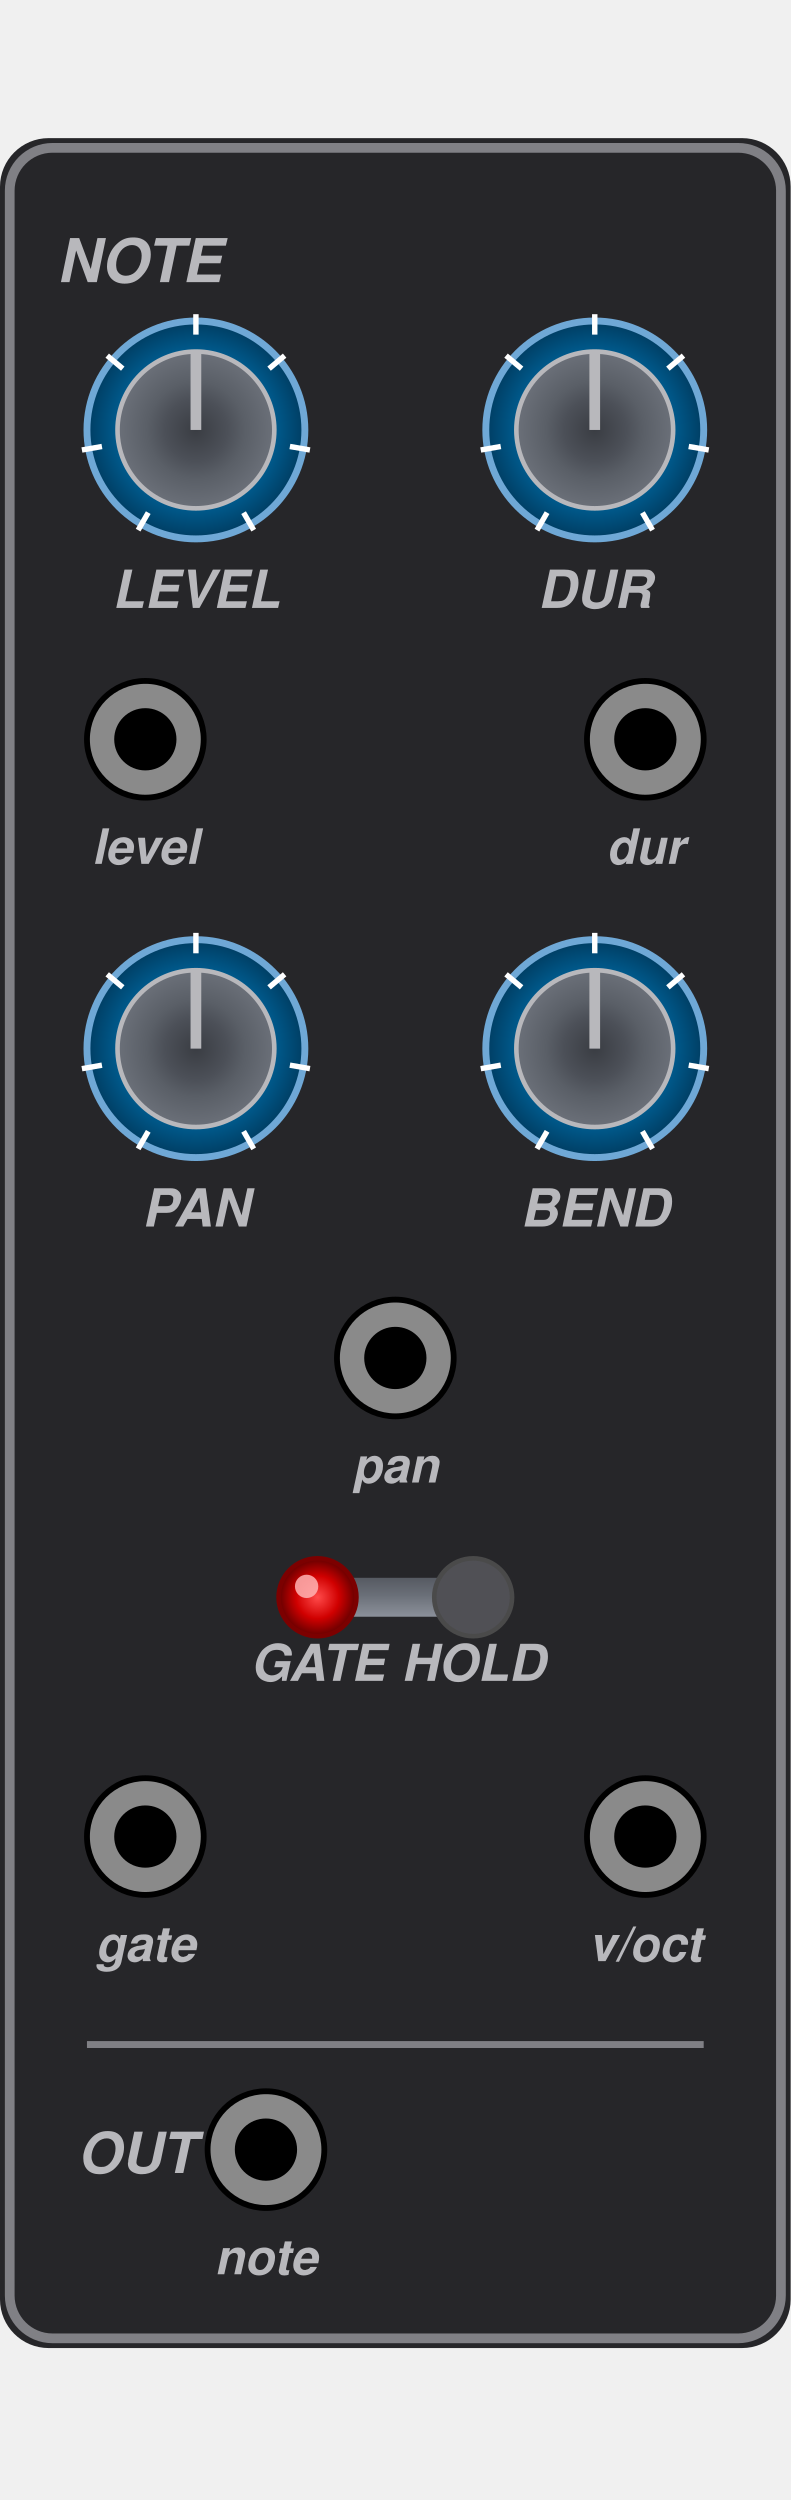
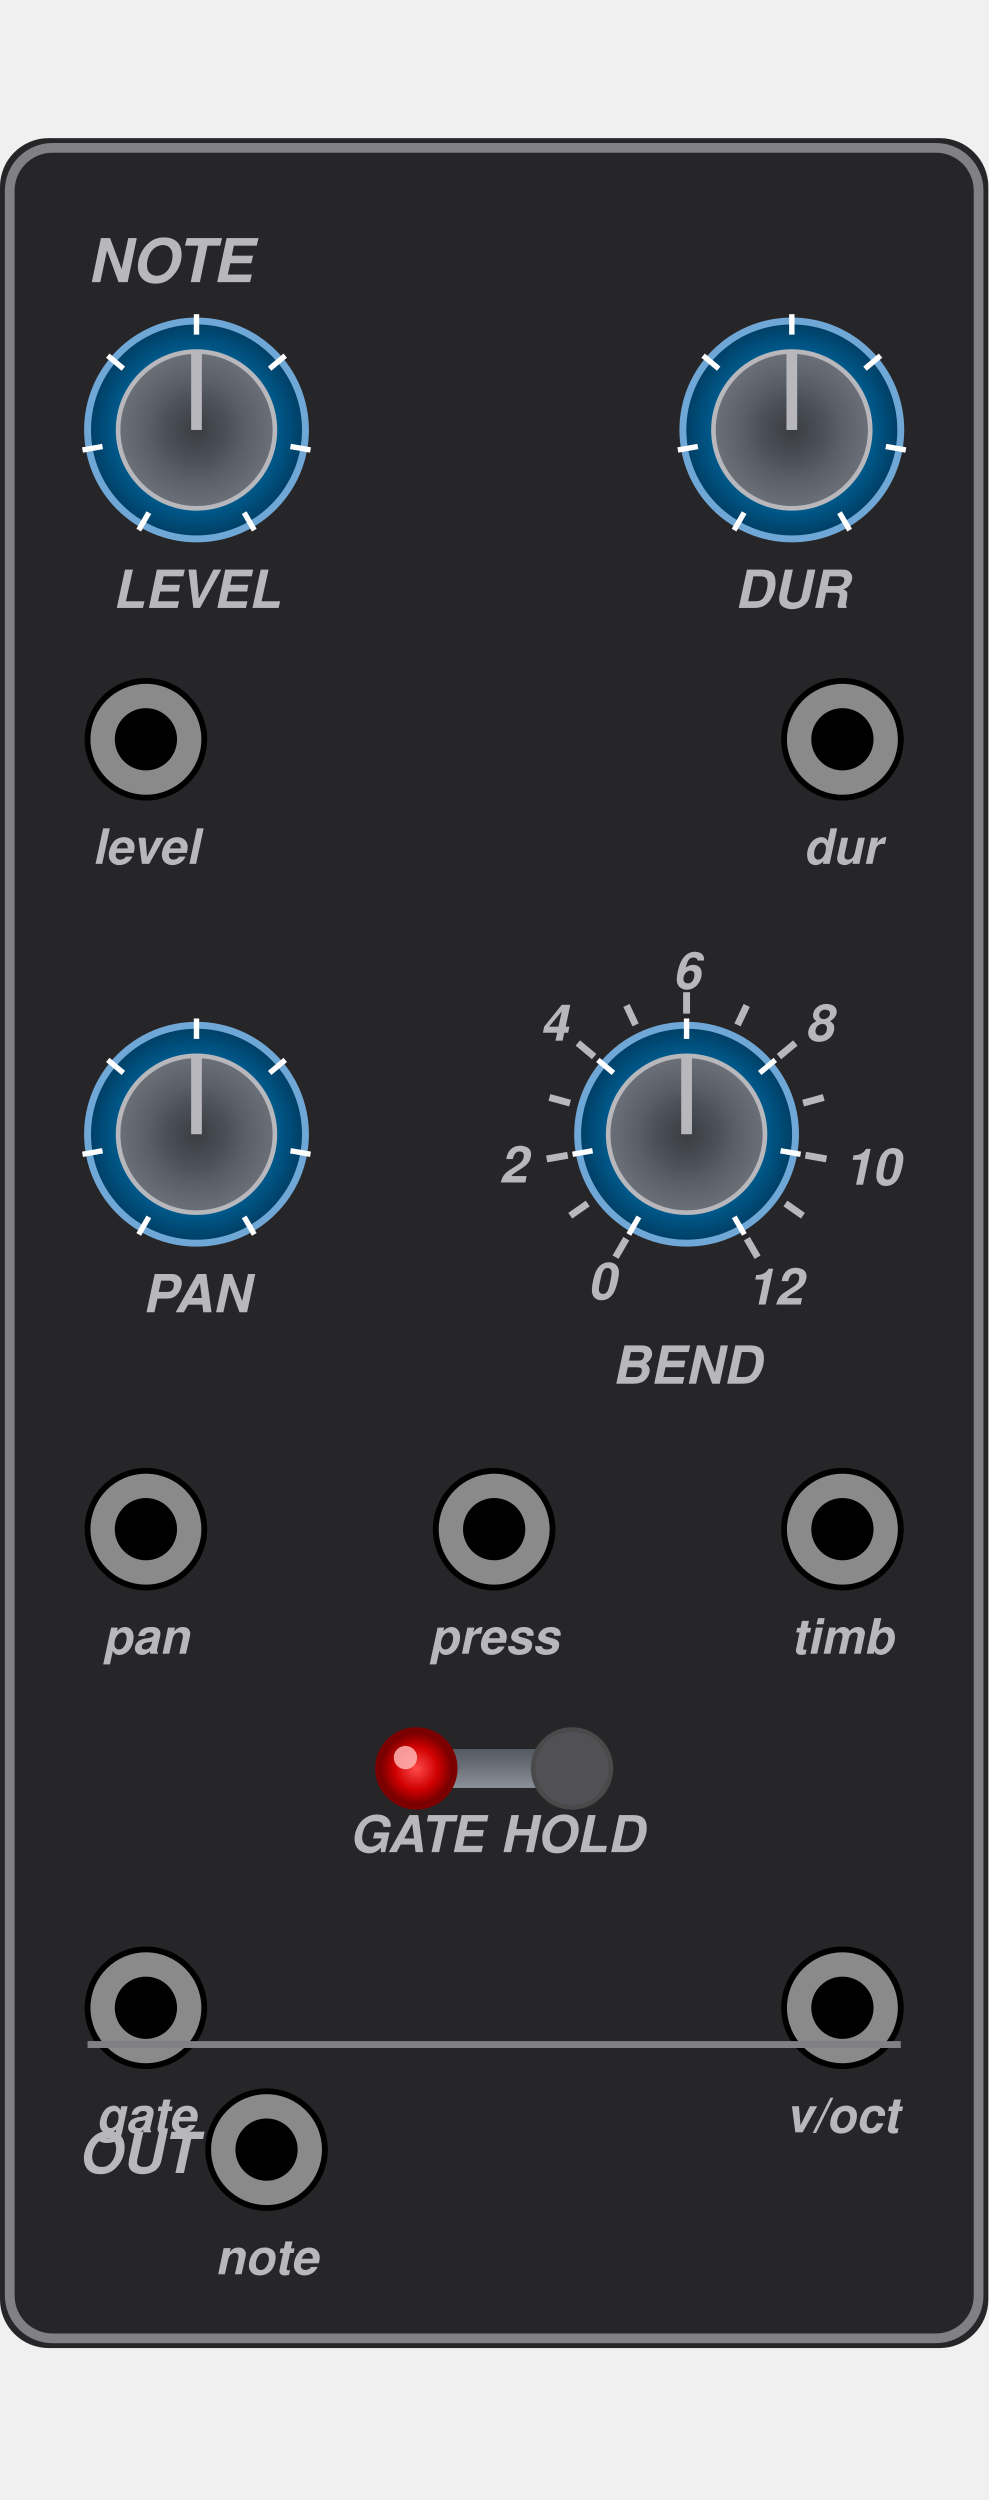
- <svg xmlns="http://www.w3.org/2000/svg" width="40.64mm" height="128.5mm" viewBox="3.9 0 40.64 128.5" font-family="Arial Narrow, Helvetica, Arial, sans-serif">
+ <svg xmlns="http://www.w3.org/2000/svg" width="50.8mm" height="128.5mm" viewBox="3.9 0 50.8 128.5" font-family="Arial Narrow, Helvetica, Arial, sans-serif">
  <defs>
    <linearGradient id="metalStripV" x1="0" y1="0" x2="1" y2="0">
      <stop offset="0" stop-color="#565a62" />
      <stop offset="0.45" stop-color="#6a6f78" />
      <stop offset="0.7" stop-color="#7a7f88" />
      <stop offset="1" stop-color="#8b909a" />
    </linearGradient>
    <linearGradient id="metalStripH" x1="0" y1="0" x2="0" y2="1">
      <stop offset="0" stop-color="#565a62" />
      <stop offset="0.45" stop-color="#6a6f78" />
      <stop offset="0.7" stop-color="#7a7f88" />
      <stop offset="1" stop-color="#8b909a" />
    </linearGradient>
    <radialGradient id="metalDisc">
      <stop offset="0" stop-color="#565a62" />
      <stop offset="0.45" stop-color="#6a6f78" />
      <stop offset="0.7" stop-color="#7a7f88" />
      <stop offset="1" stop-color="#8b909a" />
    </radialGradient>
    <radialGradient id="blueRing">
      <stop offset="0" stop-color="#1688cc" />
      <stop offset="0.55" stop-color="#006da8" />
      <stop offset="1" stop-color="#003d62" />
    </radialGradient>
    <radialGradient id="orangeRing">
      <stop offset="0" stop-color="#f2953a" />
      <stop offset="0.55" stop-color="#d06b00" />
      <stop offset="1" stop-color="#6f3800" />
    </radialGradient>
    <radialGradient id="greenRing">
      <stop offset="0" stop-color="#3ec06a" />
      <stop offset="0.55" stop-color="#149146" />
      <stop offset="1" stop-color="#0a4a24" />
    </radialGradient>
    <radialGradient id="purpleRing">
      <stop offset="0" stop-color="#a07ae0" />
      <stop offset="0.55" stop-color="#7548c0" />
      <stop offset="1" stop-color="#3d2268" />
    </radialGradient>
    <radialGradient id="blueDial">
      <stop offset="0" stop-color="#1d79b7" />
      <stop offset="0.6" stop-color="#00639a" />
      <stop offset="1" stop-color="#00456e" />
    </radialGradient>
    <radialGradient id="knobCap">
      <stop offset="0" stop-color="#3a3d43" />
      <stop offset="0.4" stop-color="#4c5058" />
      <stop offset="0.62" stop-color="#5a5f67" />
      <stop offset="1" stop-color="#6b7079" />
    </radialGradient>
    <radialGradient id="redLed">
      <stop offset="0" stop-color="#ff4a4a" />
      <stop offset="0.55" stop-color="#d00000" />
      <stop offset="1" stop-color="#650000" />
    </radialGradient>
    <radialGradient id="greenLed">
      <stop offset="0" stop-color="#5cf07a" />
      <stop offset="0.55" stop-color="#12a531" />
      <stop offset="1" stop-color="#054d15" />
    </radialGradient>
    <radialGradient id="orangeLed">
      <stop offset="0" stop-color="#ffbf5c" />
      <stop offset="0.55" stop-color="#ef7d00" />
      <stop offset="1" stop-color="#7a3a00" />
    </radialGradient>
  </defs>
  <g transform="translate(3.9 7.0994)">
-     <rect x="0" y="0" width="40.64" height="113.591" rx="2.5" fill="#262629" />
-     <rect x="0.5" y="0.5" width="39.64" height="112.591" rx="2.2" fill="none" stroke="#808085" stroke-width="0.5" />
-     <text x="7.158" y="7.4" font-size="3.106" font-weight="700" font-style="italic" fill="#b8b8bc" text-anchor="middle" font-family="Arial Narrow, Helvetica, Arial, sans-serif">NOTE</text>
-     <g data-wcoast-param="level" data-wcoast-cx="10.07" data-wcoast-cy="15" data-wcoast-angle-min="-150" data-wcoast-angle-max="150">
-       <circle cx="10.07" cy="15" r="5.6" fill="url(#blueRing)" stroke="#6fa8d6" stroke-width="0.355" />
-       <circle cx="10.07" cy="15" r="4.03" fill="url(#knobCap)" stroke="#b8b8bc" stroke-width="0.237" />
-       <g data-wcoast-role="indicator">
-         <line x1="7.62" y1="19.25" x2="7.10" y2="20.15" stroke="#ffffff" stroke-width="0.278" />
-         <line x1="5.24" y1="15.85" x2="4.21" y2="16.03" stroke="#ffffff" stroke-width="0.278" />
-         <line x1="6.31" y1="11.85" x2="5.51" y2="11.18" stroke="#ffffff" stroke-width="0.278" />
-         <line x1="10.07" y1="10.10" x2="10.07" y2="9.05" stroke="#ffffff" stroke-width="0.278" />
-         <line x1="13.83" y1="11.85" x2="14.63" y2="11.18" stroke="#ffffff" stroke-width="0.278" />
-         <line x1="14.90" y1="15.85" x2="15.93" y2="16.03" stroke="#ffffff" stroke-width="0.278" />
-         <line x1="12.52" y1="19.25" x2="13.04" y2="20.15" stroke="#ffffff" stroke-width="0.278" />
-         <line x1="10.07" y1="15" x2="10.07" y2="10.97" stroke="#b8b8bc" stroke-width="0.55" />
-       </g>
-     </g>
-     <text x="10.07" y="24.148" font-size="2.706" font-weight="700" font-style="italic" fill="#b8b8bc" text-anchor="middle" font-family="Arial Narrow, Helvetica, Arial, sans-serif">LEVEL</text>
-     <g data-wcoast-param="duration" data-wcoast-cx="30.57" data-wcoast-cy="15" data-wcoast-angle-min="-150" data-wcoast-angle-max="150">
-       <circle cx="30.57" cy="15" r="5.6" fill="url(#blueRing)" stroke="#6fa8d6" stroke-width="0.355" />
-       <circle cx="30.57" cy="15" r="4.03" fill="url(#knobCap)" stroke="#b8b8bc" stroke-width="0.237" />
-       <g data-wcoast-role="indicator">
-         <line x1="28.12" y1="19.25" x2="27.60" y2="20.15" stroke="#ffffff" stroke-width="0.278" />
-         <line x1="25.74" y1="15.85" x2="24.71" y2="16.03" stroke="#ffffff" stroke-width="0.278" />
-         <line x1="26.81" y1="11.85" x2="26.01" y2="11.18" stroke="#ffffff" stroke-width="0.278" />
-         <line x1="30.57" y1="10.10" x2="30.57" y2="9.05" stroke="#ffffff" stroke-width="0.278" />
-         <line x1="34.33" y1="11.85" x2="35.13" y2="11.18" stroke="#ffffff" stroke-width="0.278" />
-         <line x1="35.40" y1="15.85" x2="36.43" y2="16.03" stroke="#ffffff" stroke-width="0.278" />
-         <line x1="33.02" y1="19.25" x2="33.54" y2="20.15" stroke="#ffffff" stroke-width="0.278" />
-         <line x1="30.57" y1="15" x2="30.57" y2="10.97" stroke="#b8b8bc" stroke-width="0.55" />
-       </g>
-     </g>
-     <text x="30.57" y="24.148" font-size="2.706" font-weight="700" font-style="italic" fill="#b8b8bc" text-anchor="middle" font-family="Arial Narrow, Helvetica, Arial, sans-serif">DUR</text>
-     <g data-wcoast-port="levelIn" data-wcoast-cx="7.47" data-wcoast-cy="30.9">
-       <circle cx="7.47" cy="30.9" r="3" fill="#8a8a8a" stroke="#000000" stroke-width="0.3" />
-       <circle cx="7.47" cy="30.9" r="1.6" fill="#000000" />
-     </g>
-     <text x="7.47" y="37.304" font-size="2.506" font-weight="700" font-style="italic" fill="#b8b8bc" text-anchor="middle" font-family="Arial Narrow, Helvetica, Arial, sans-serif">level</text>
-     <g data-wcoast-port="durIn" data-wcoast-cx="33.17" data-wcoast-cy="30.9">
-       <circle cx="33.17" cy="30.9" r="3" fill="#8a8a8a" stroke="#000000" stroke-width="0.3" />
-       <circle cx="33.17" cy="30.9" r="1.6" fill="#000000" />
-     </g>
-     <text x="33.17" y="37.304" font-size="2.506" font-weight="700" font-style="italic" fill="#b8b8bc" text-anchor="middle" font-family="Arial Narrow, Helvetica, Arial, sans-serif">dur</text>
-     <g data-wcoast-param="pan" data-wcoast-cx="10.07" data-wcoast-cy="46.8" data-wcoast-angle-min="-150" data-wcoast-angle-max="150">
-       <circle cx="10.07" cy="46.8" r="5.6" fill="url(#blueRing)" stroke="#6fa8d6" stroke-width="0.355" />
-       <circle cx="10.07" cy="46.8" r="4.03" fill="url(#knobCap)" stroke="#b8b8bc" stroke-width="0.237" />
-       <g data-wcoast-role="indicator">
-         <line x1="7.62" y1="51.05" x2="7.10" y2="51.95" stroke="#ffffff" stroke-width="0.278" />
-         <line x1="5.24" y1="47.65" x2="4.21" y2="47.83" stroke="#ffffff" stroke-width="0.278" />
-         <line x1="6.31" y1="43.65" x2="5.51" y2="42.98" stroke="#ffffff" stroke-width="0.278" />
-         <line x1="10.07" y1="41.90" x2="10.07" y2="40.85" stroke="#ffffff" stroke-width="0.278" />
-         <line x1="13.83" y1="43.65" x2="14.63" y2="42.98" stroke="#ffffff" stroke-width="0.278" />
-         <line x1="14.90" y1="47.65" x2="15.93" y2="47.83" stroke="#ffffff" stroke-width="0.278" />
-         <line x1="12.52" y1="51.05" x2="13.04" y2="51.95" stroke="#ffffff" stroke-width="0.278" />
-         <line x1="10.07" y1="46.8" x2="10.07" y2="42.77" stroke="#b8b8bc" stroke-width="0.55" />
-       </g>
-     </g>
-     <text x="10.07" y="55.948" font-size="2.706" font-weight="700" font-style="italic" fill="#b8b8bc" text-anchor="middle" font-family="Arial Narrow, Helvetica, Arial, sans-serif">PAN</text>
-     <g data-wcoast-param="bendRange" data-wcoast-cx="30.57" data-wcoast-cy="46.8" data-wcoast-angle-min="-150" data-wcoast-angle-max="150">
-       <circle cx="30.57" cy="46.8" r="5.6" fill="url(#blueRing)" stroke="#6fa8d6" stroke-width="0.355" />
-       <circle cx="30.57" cy="46.8" r="4.03" fill="url(#knobCap)" stroke="#b8b8bc" stroke-width="0.237" />
-       <g data-wcoast-role="indicator">
-         <line x1="28.12" y1="51.05" x2="27.60" y2="51.95" stroke="#ffffff" stroke-width="0.278" />
-         <line x1="25.74" y1="47.65" x2="24.71" y2="47.83" stroke="#ffffff" stroke-width="0.278" />
-         <line x1="26.81" y1="43.65" x2="26.01" y2="42.98" stroke="#ffffff" stroke-width="0.278" />
-         <line x1="30.57" y1="41.90" x2="30.57" y2="40.85" stroke="#ffffff" stroke-width="0.278" />
-         <line x1="34.33" y1="43.65" x2="35.13" y2="42.98" stroke="#ffffff" stroke-width="0.278" />
-         <line x1="35.40" y1="47.65" x2="36.43" y2="47.83" stroke="#ffffff" stroke-width="0.278" />
-         <line x1="33.02" y1="51.05" x2="33.54" y2="51.95" stroke="#ffffff" stroke-width="0.278" />
-         <line x1="30.57" y1="46.8" x2="30.57" y2="42.77" stroke="#b8b8bc" stroke-width="0.55" />
-       </g>
-     </g>
-     <text x="30.57" y="55.948" font-size="2.706" font-weight="700" font-style="italic" fill="#b8b8bc" text-anchor="middle" font-family="Arial Narrow, Helvetica, Arial, sans-serif">BEND</text>
-     <g data-wcoast-port="panIn" data-wcoast-cx="20.32" data-wcoast-cy="62.7">
-       <circle cx="20.32" cy="62.7" r="3" fill="#8a8a8a" stroke="#000000" stroke-width="0.3" />
-       <circle cx="20.32" cy="62.7" r="1.6" fill="#000000" />
-     </g>
-     <text x="20.32" y="69.104" font-size="2.506" font-weight="700" font-style="italic" fill="#b8b8bc" text-anchor="middle" font-family="Arial Narrow, Helvetica, Arial, sans-serif">pan</text>
+     <rect x="0" y="0" width="50.8" height="113.591" rx="2.5" fill="#262629" />
+     <rect x="0.5" y="0.5" width="49.8" height="112.591" rx="2.2" fill="none" stroke="#808085" stroke-width="0.5" />
+     <text x="4.5" y="7.4" font-size="3.106" font-weight="700" font-style="italic" fill="#b8b8bc" text-anchor="start" font-family="Arial Narrow, Helvetica, Arial, sans-serif">NOTE</text>
+     <g data-wcoast-param="level" data-wcoast-cx="10.1" data-wcoast-cy="15" data-wcoast-angle-min="-150" data-wcoast-angle-max="150">
+       <circle cx="10.1" cy="15" r="5.6" fill="url(#blueRing)" stroke="#6fa8d6" stroke-width="0.355" />
+       <circle cx="10.1" cy="15" r="4.03" fill="url(#knobCap)" stroke="#b8b8bc" stroke-width="0.237" />
+       <g data-wcoast-role="indicator">
+         <line x1="7.65" y1="19.25" x2="7.13" y2="20.15" stroke="#ffffff" stroke-width="0.278" />
+         <line x1="5.27" y1="15.85" x2="4.24" y2="16.03" stroke="#ffffff" stroke-width="0.278" />
+         <line x1="6.34" y1="11.85" x2="5.54" y2="11.18" stroke="#ffffff" stroke-width="0.278" />
+         <line x1="10.10" y1="10.10" x2="10.10" y2="9.05" stroke="#ffffff" stroke-width="0.278" />
+         <line x1="13.86" y1="11.85" x2="14.66" y2="11.18" stroke="#ffffff" stroke-width="0.278" />
+         <line x1="14.93" y1="15.85" x2="15.96" y2="16.03" stroke="#ffffff" stroke-width="0.278" />
+         <line x1="12.55" y1="19.25" x2="13.07" y2="20.15" stroke="#ffffff" stroke-width="0.278" />
+         <line x1="10.1" y1="15" x2="10.1" y2="10.97" stroke="#b8b8bc" stroke-width="0.55" />
+       </g>
+     </g>
+     <text x="10.1" y="24.148" font-size="2.706" font-weight="700" font-style="italic" fill="#b8b8bc" text-anchor="middle" font-family="Arial Narrow, Helvetica, Arial, sans-serif">LEVEL</text>
+     <g data-wcoast-param="duration" data-wcoast-cx="40.7" data-wcoast-cy="15" data-wcoast-angle-min="-150" data-wcoast-angle-max="150">
+       <circle cx="40.7" cy="15" r="5.6" fill="url(#blueRing)" stroke="#6fa8d6" stroke-width="0.355" />
+       <circle cx="40.7" cy="15" r="4.03" fill="url(#knobCap)" stroke="#b8b8bc" stroke-width="0.237" />
+       <g data-wcoast-role="indicator">
+         <line x1="38.25" y1="19.25" x2="37.73" y2="20.15" stroke="#ffffff" stroke-width="0.278" />
+         <line x1="35.87" y1="15.85" x2="34.84" y2="16.03" stroke="#ffffff" stroke-width="0.278" />
+         <line x1="36.94" y1="11.85" x2="36.14" y2="11.18" stroke="#ffffff" stroke-width="0.278" />
+         <line x1="40.70" y1="10.10" x2="40.70" y2="9.05" stroke="#ffffff" stroke-width="0.278" />
+         <line x1="44.46" y1="11.85" x2="45.26" y2="11.18" stroke="#ffffff" stroke-width="0.278" />
+         <line x1="45.53" y1="15.85" x2="46.56" y2="16.03" stroke="#ffffff" stroke-width="0.278" />
+         <line x1="43.15" y1="19.25" x2="43.67" y2="20.15" stroke="#ffffff" stroke-width="0.278" />
+         <line x1="40.7" y1="15" x2="40.7" y2="10.97" stroke="#b8b8bc" stroke-width="0.55" />
+       </g>
+     </g>
+     <text x="40.7" y="24.148" font-size="2.706" font-weight="700" font-style="italic" fill="#b8b8bc" text-anchor="middle" font-family="Arial Narrow, Helvetica, Arial, sans-serif">DUR</text>
+     <g data-wcoast-port="levelIn" data-wcoast-cx="7.5" data-wcoast-cy="30.9">
+       <circle cx="7.5" cy="30.9" r="3" fill="#8a8a8a" stroke="#000000" stroke-width="0.3" />
+       <circle cx="7.5" cy="30.9" r="1.6" fill="#000000" />
+     </g>
+     <text x="7.5" y="37.304" font-size="2.506" font-weight="700" font-style="italic" fill="#b8b8bc" text-anchor="middle" font-family="Arial Narrow, Helvetica, Arial, sans-serif">level</text>
+     <g data-wcoast-port="durIn" data-wcoast-cx="43.3" data-wcoast-cy="30.9">
+       <circle cx="43.3" cy="30.9" r="3" fill="#8a8a8a" stroke="#000000" stroke-width="0.3" />
+       <circle cx="43.3" cy="30.9" r="1.6" fill="#000000" />
+     </g>
+     <text x="43.3" y="37.304" font-size="2.506" font-weight="700" font-style="italic" fill="#b8b8bc" text-anchor="middle" font-family="Arial Narrow, Helvetica, Arial, sans-serif">dur</text>
+     <g data-wcoast-param="pan" data-wcoast-cx="10.1" data-wcoast-cy="51.2" data-wcoast-angle-min="-150" data-wcoast-angle-max="150">
+       <circle cx="10.1" cy="51.2" r="5.6" fill="url(#blueRing)" stroke="#6fa8d6" stroke-width="0.355" />
+       <circle cx="10.1" cy="51.2" r="4.03" fill="url(#knobCap)" stroke="#b8b8bc" stroke-width="0.237" />
+       <g data-wcoast-role="indicator">
+         <line x1="7.65" y1="55.45" x2="7.13" y2="56.35" stroke="#ffffff" stroke-width="0.278" />
+         <line x1="5.27" y1="52.05" x2="4.24" y2="52.23" stroke="#ffffff" stroke-width="0.278" />
+         <line x1="6.34" y1="48.05" x2="5.54" y2="47.38" stroke="#ffffff" stroke-width="0.278" />
+         <line x1="10.10" y1="46.30" x2="10.10" y2="45.25" stroke="#ffffff" stroke-width="0.278" />
+         <line x1="13.86" y1="48.05" x2="14.66" y2="47.38" stroke="#ffffff" stroke-width="0.278" />
+         <line x1="14.93" y1="52.05" x2="15.96" y2="52.23" stroke="#ffffff" stroke-width="0.278" />
+         <line x1="12.55" y1="55.45" x2="13.07" y2="56.35" stroke="#ffffff" stroke-width="0.278" />
+         <line x1="10.1" y1="51.2" x2="10.1" y2="47.17" stroke="#b8b8bc" stroke-width="0.55" />
+       </g>
+     </g>
+     <text x="10.1" y="60.348" font-size="2.706" font-weight="700" font-style="italic" fill="#b8b8bc" text-anchor="middle" font-family="Arial Narrow, Helvetica, Arial, sans-serif">PAN</text>
+     <g data-wcoast-param="bendRange" data-wcoast-cx="35.29" data-wcoast-cy="51.2" data-wcoast-angle-min="-150" data-wcoast-angle-max="150">
+       <circle cx="35.29" cy="51.2" r="5.6" fill="url(#blueRing)" stroke="#6fa8d6" stroke-width="0.355" />
+       <circle cx="35.29" cy="51.2" r="4.03" fill="url(#knobCap)" stroke="#b8b8bc" stroke-width="0.237" />
+       <line x1="32.19" y1="56.57" x2="31.64" y2="57.52" stroke="#b8b8bc" stroke-width="0.355" />
+       <text x="30.927" y="59.669" font-size="2.606" font-weight="700" font-style="italic" fill="#b8b8bc" text-anchor="middle" font-family="Arial Narrow, Helvetica, Arial, sans-serif">0</text>
+       <line x1="30.21" y1="54.76" x2="29.31" y2="55.39" stroke="#b8b8bc" stroke-width="0.355" />
+       <text x="28.409" y="56.93" font-size="2.606" font-weight="700" font-style="italic" fill="#b8b8bc" text-anchor="middle" font-family="Arial Narrow, Helvetica, Arial, sans-serif" />
+       <line x1="29.18" y1="52.28" x2="28.10" y2="52.47" stroke="#b8b8bc" stroke-width="0.355" />
+       <text x="26.386" y="53.682" font-size="2.606" font-weight="700" font-style="italic" fill="#b8b8bc" text-anchor="middle" font-family="Arial Narrow, Helvetica, Arial, sans-serif">2</text>
+       <line x1="29.30" y1="49.60" x2="28.24" y2="49.31" stroke="#b8b8bc" stroke-width="0.355" />
+       <text x="27.176" y="49.938" font-size="2.606" font-weight="700" font-style="italic" fill="#b8b8bc" text-anchor="middle" font-family="Arial Narrow, Helvetica, Arial, sans-serif" />
+       <line x1="30.54" y1="47.21" x2="29.70" y2="46.51" stroke="#b8b8bc" stroke-width="0.355" />
+       <text x="28.473" y="46.392" font-size="2.606" font-weight="700" font-style="italic" fill="#b8b8bc" text-anchor="middle" font-family="Arial Narrow, Helvetica, Arial, sans-serif">4</text>
+       <line x1="32.67" y1="45.58" x2="32.20" y2="44.58" stroke="#b8b8bc" stroke-width="0.355" />
+       <text x="31.74" y="44.499" font-size="2.606" font-weight="700" font-style="italic" fill="#b8b8bc" text-anchor="middle" font-family="Arial Narrow, Helvetica, Arial, sans-serif" />
+       <line x1="35.29" y1="45.00" x2="35.29" y2="43.90" stroke="#b8b8bc" stroke-width="0.355" />
+       <text x="35.29" y="43.712" font-size="2.606" font-weight="700" font-style="italic" fill="#b8b8bc" text-anchor="middle" font-family="Arial Narrow, Helvetica, Arial, sans-serif">6</text>
+       <line x1="37.91" y1="45.58" x2="38.38" y2="44.58" stroke="#b8b8bc" stroke-width="0.355" />
+       <text x="38.84" y="44.499" font-size="2.606" font-weight="700" font-style="italic" fill="#b8b8bc" text-anchor="middle" font-family="Arial Narrow, Helvetica, Arial, sans-serif" />
+       <line x1="40.04" y1="47.21" x2="40.88" y2="46.51" stroke="#b8b8bc" stroke-width="0.355" />
+       <text x="42.107" y="46.392" font-size="2.606" font-weight="700" font-style="italic" fill="#b8b8bc" text-anchor="middle" font-family="Arial Narrow, Helvetica, Arial, sans-serif">8</text>
+       <line x1="41.28" y1="49.60" x2="42.34" y2="49.31" stroke="#b8b8bc" stroke-width="0.355" />
+       <text x="43.404" y="49.938" font-size="2.606" font-weight="700" font-style="italic" fill="#b8b8bc" text-anchor="middle" font-family="Arial Narrow, Helvetica, Arial, sans-serif" />
+       <line x1="41.40" y1="52.28" x2="42.48" y2="52.47" stroke="#b8b8bc" stroke-width="0.355" />
+       <text x="44.826" y="53.794" font-size="2.606" font-weight="700" font-style="italic" fill="#b8b8bc" text-anchor="middle" font-family="Arial Narrow, Helvetica, Arial, sans-serif">10</text>
+       <line x1="40.37" y1="54.76" x2="41.27" y2="55.39" stroke="#b8b8bc" stroke-width="0.355" />
+       <text x="42.171" y="56.93" font-size="2.606" font-weight="700" font-style="italic" fill="#b8b8bc" text-anchor="middle" font-family="Arial Narrow, Helvetica, Arial, sans-serif" />
+       <line x1="38.39" y1="56.57" x2="38.94" y2="57.52" stroke="#b8b8bc" stroke-width="0.355" />
+       <text x="39.816" y="59.951" font-size="2.606" font-weight="700" font-style="italic" fill="#b8b8bc" text-anchor="middle" font-family="Arial Narrow, Helvetica, Arial, sans-serif">12</text>
+       <g data-wcoast-role="indicator">
+         <line x1="32.84" y1="55.45" x2="32.32" y2="56.35" stroke="#ffffff" stroke-width="0.278" />
+         <line x1="30.46" y1="52.05" x2="29.43" y2="52.23" stroke="#ffffff" stroke-width="0.278" />
+         <line x1="31.53" y1="48.05" x2="30.73" y2="47.38" stroke="#ffffff" stroke-width="0.278" />
+         <line x1="35.29" y1="46.30" x2="35.29" y2="45.25" stroke="#ffffff" stroke-width="0.278" />
+         <line x1="39.05" y1="48.05" x2="39.85" y2="47.38" stroke="#ffffff" stroke-width="0.278" />
+         <line x1="40.12" y1="52.05" x2="41.15" y2="52.23" stroke="#ffffff" stroke-width="0.278" />
+         <line x1="37.74" y1="55.45" x2="38.26" y2="56.35" stroke="#ffffff" stroke-width="0.278" />
+         <line x1="35.29" y1="51.2" x2="35.29" y2="47.17" stroke="#b8b8bc" stroke-width="0.55" />
+       </g>
+     </g>
+     <text x="35.29" y="64.02" font-size="2.706" font-weight="700" font-style="italic" fill="#b8b8bc" text-anchor="middle" font-family="Arial Narrow, Helvetica, Arial, sans-serif">BEND</text>
+     <g data-wcoast-port="panIn" data-wcoast-cx="7.5" data-wcoast-cy="71.5">
+       <circle cx="7.5" cy="71.5" r="3" fill="#8a8a8a" stroke="#000000" stroke-width="0.3" />
+       <circle cx="7.5" cy="71.5" r="1.6" fill="#000000" />
+     </g>
+     <text x="7.5" y="77.904" font-size="2.506" font-weight="700" font-style="italic" fill="#b8b8bc" text-anchor="middle" font-family="Arial Narrow, Helvetica, Arial, sans-serif">pan</text>
+     <g data-wcoast-port="pressureIn" data-wcoast-cx="25.4" data-wcoast-cy="71.5">
+       <circle cx="25.4" cy="71.5" r="3" fill="#8a8a8a" stroke="#000000" stroke-width="0.3" />
+       <circle cx="25.4" cy="71.5" r="1.6" fill="#000000" />
+     </g>
+     <text x="25.4" y="77.904" font-size="2.506" font-weight="700" font-style="italic" fill="#b8b8bc" text-anchor="middle" font-family="Arial Narrow, Helvetica, Arial, sans-serif">press</text>
+     <g data-wcoast-port="timbreIn" data-wcoast-cx="43.3" data-wcoast-cy="71.5">
+       <circle cx="43.3" cy="71.5" r="3" fill="#8a8a8a" stroke="#000000" stroke-width="0.3" />
+       <circle cx="43.3" cy="71.5" r="1.6" fill="#000000" />
+     </g>
+     <text x="43.3" y="77.904" font-size="2.506" font-weight="700" font-style="italic" fill="#b8b8bc" text-anchor="middle" font-family="Arial Narrow, Helvetica, Arial, sans-serif">timb</text>
    <g data-wcoast-param="ends">
-       <rect x="16.32" y="74.00" width="8.00" height="2.00" fill="url(#metalStripH)" />
-       <circle cx="16.32" cy="75" r="2" fill="url(#redLed)" stroke="#7c0000" stroke-width="0.237" data-wcoast-role="step-indicator" data-wcoast-step="gate" />
-       <circle cx="15.76" cy="74.44" r="0.60" fill="#ffb4b4" opacity="0.85" data-wcoast-role="led-gloss" pointer-events="none" />
-       <text x="16.32" y="79.3" font-size="2.606" font-weight="700" font-style="italic" fill="#b8b8bc" text-anchor="middle" font-family="Arial Narrow, Helvetica, Arial, sans-serif">GATE</text>
-       <circle cx="24.32" cy="75" r="2" fill="#505055" stroke="#4a4a4a" stroke-width="0.237" data-wcoast-role="step-indicator" data-wcoast-step="hold" />
-       <circle cx="23.76" cy="74.44" r="0.60" fill="#ffb4b4" opacity="0" data-wcoast-role="led-gloss" pointer-events="none" />
-       <text x="24.32" y="79.3" font-size="2.606" font-weight="700" font-style="italic" fill="#b8b8bc" text-anchor="middle" font-family="Arial Narrow, Helvetica, Arial, sans-serif">HOLD</text>
-     </g>
-     <g data-wcoast-port="gateIn" data-wcoast-cx="7.47" data-wcoast-cy="87.3">
-       <circle cx="7.47" cy="87.3" r="3" fill="#8a8a8a" stroke="#000000" stroke-width="0.3" />
-       <circle cx="7.47" cy="87.3" r="1.6" fill="#000000" />
-     </g>
-     <text x="7.47" y="93.704" font-size="2.506" font-weight="700" font-style="italic" fill="#b8b8bc" text-anchor="middle" font-family="Arial Narrow, Helvetica, Arial, sans-serif">gate</text>
-     <g data-wcoast-port="pitchIn" data-wcoast-cx="33.17" data-wcoast-cy="87.3">
-       <circle cx="33.17" cy="87.3" r="3" fill="#8a8a8a" stroke="#000000" stroke-width="0.3" />
-       <circle cx="33.17" cy="87.3" r="1.6" fill="#000000" />
-     </g>
-     <text x="33.17" y="93.704" font-size="2.506" font-weight="700" font-style="italic" fill="#b8b8bc" text-anchor="middle" font-family="Arial Narrow, Helvetica, Arial, sans-serif">v/oct</text>
-     <line x1="4.47" y1="97.99" x2="36.17" y2="97.99" stroke="#808085" stroke-width="0.355" />
-     <text x="3.97" y="104.59" font-size="2.906" font-weight="700" font-style="italic" fill="#b8b8bc" text-anchor="start" font-family="Arial Narrow, Helvetica, Arial, sans-serif">OUT</text>
-     <g data-wcoast-port="noteOut" data-wcoast-cx="13.67" data-wcoast-cy="103.3912">
-       <circle cx="13.67" cy="103.391" r="3" fill="#8a8a8a" stroke="#000000" stroke-width="0.3" />
-       <circle cx="13.67" cy="103.391" r="1.6" fill="#000000" />
-     </g>
-     <text x="13.67" y="109.796" font-size="2.506" font-weight="700" font-style="italic" fill="#b8b8bc" text-anchor="middle" font-family="Arial Narrow, Helvetica, Arial, sans-serif">note</text>
+       <rect x="21.40" y="82.80" width="8.00" height="2.00" fill="url(#metalStripH)" />
+       <circle cx="21.4" cy="83.8" r="2" fill="url(#redLed)" stroke="#7c0000" stroke-width="0.237" data-wcoast-role="step-indicator" data-wcoast-step="gate" />
+       <circle cx="20.84" cy="83.24" r="0.60" fill="#ffb4b4" opacity="0.85" data-wcoast-role="led-gloss" pointer-events="none" />
+       <text x="21.4" y="88.1" font-size="2.606" font-weight="700" font-style="italic" fill="#b8b8bc" text-anchor="middle" font-family="Arial Narrow, Helvetica, Arial, sans-serif">GATE</text>
+       <circle cx="29.4" cy="83.8" r="2" fill="#505055" stroke="#4a4a4a" stroke-width="0.237" data-wcoast-role="step-indicator" data-wcoast-step="hold" />
+       <circle cx="28.84" cy="83.24" r="0.60" fill="#ffb4b4" opacity="0" data-wcoast-role="led-gloss" pointer-events="none" />
+       <text x="29.4" y="88.1" font-size="2.606" font-weight="700" font-style="italic" fill="#b8b8bc" text-anchor="middle" font-family="Arial Narrow, Helvetica, Arial, sans-serif">HOLD</text>
+     </g>
+     <g data-wcoast-port="gateIn" data-wcoast-cx="7.5" data-wcoast-cy="96.1">
+       <circle cx="7.5" cy="96.1" r="3" fill="#8a8a8a" stroke="#000000" stroke-width="0.3" />
+       <circle cx="7.5" cy="96.1" r="1.6" fill="#000000" />
+     </g>
+     <text x="7.5" y="102.504" font-size="2.506" font-weight="700" font-style="italic" fill="#b8b8bc" text-anchor="middle" font-family="Arial Narrow, Helvetica, Arial, sans-serif">gate</text>
+     <g data-wcoast-port="pitchIn" data-wcoast-cx="43.3" data-wcoast-cy="96.1">
+       <circle cx="43.3" cy="96.1" r="3" fill="#8a8a8a" stroke="#000000" stroke-width="0.3" />
+       <circle cx="43.3" cy="96.1" r="1.6" fill="#000000" />
+     </g>
+     <text x="43.3" y="102.504" font-size="2.506" font-weight="700" font-style="italic" fill="#b8b8bc" text-anchor="middle" font-family="Arial Narrow, Helvetica, Arial, sans-serif">v/oct</text>
+     <line x1="4.5" y1="97.99" x2="46.3" y2="97.99" stroke="#808085" stroke-width="0.355" />
+     <text x="4" y="104.59" font-size="2.906" font-weight="700" font-style="italic" fill="#b8b8bc" text-anchor="start" font-family="Arial Narrow, Helvetica, Arial, sans-serif">OUT</text>
+     <g data-wcoast-port="noteOut" data-wcoast-cx="13.7" data-wcoast-cy="103.3912">
+       <circle cx="13.7" cy="103.391" r="3" fill="#8a8a8a" stroke="#000000" stroke-width="0.3" />
+       <circle cx="13.7" cy="103.391" r="1.6" fill="#000000" />
+     </g>
+     <text x="13.7" y="109.796" font-size="2.506" font-weight="700" font-style="italic" fill="#b8b8bc" text-anchor="middle" font-family="Arial Narrow, Helvetica, Arial, sans-serif">note</text>
  </g>
</svg>
